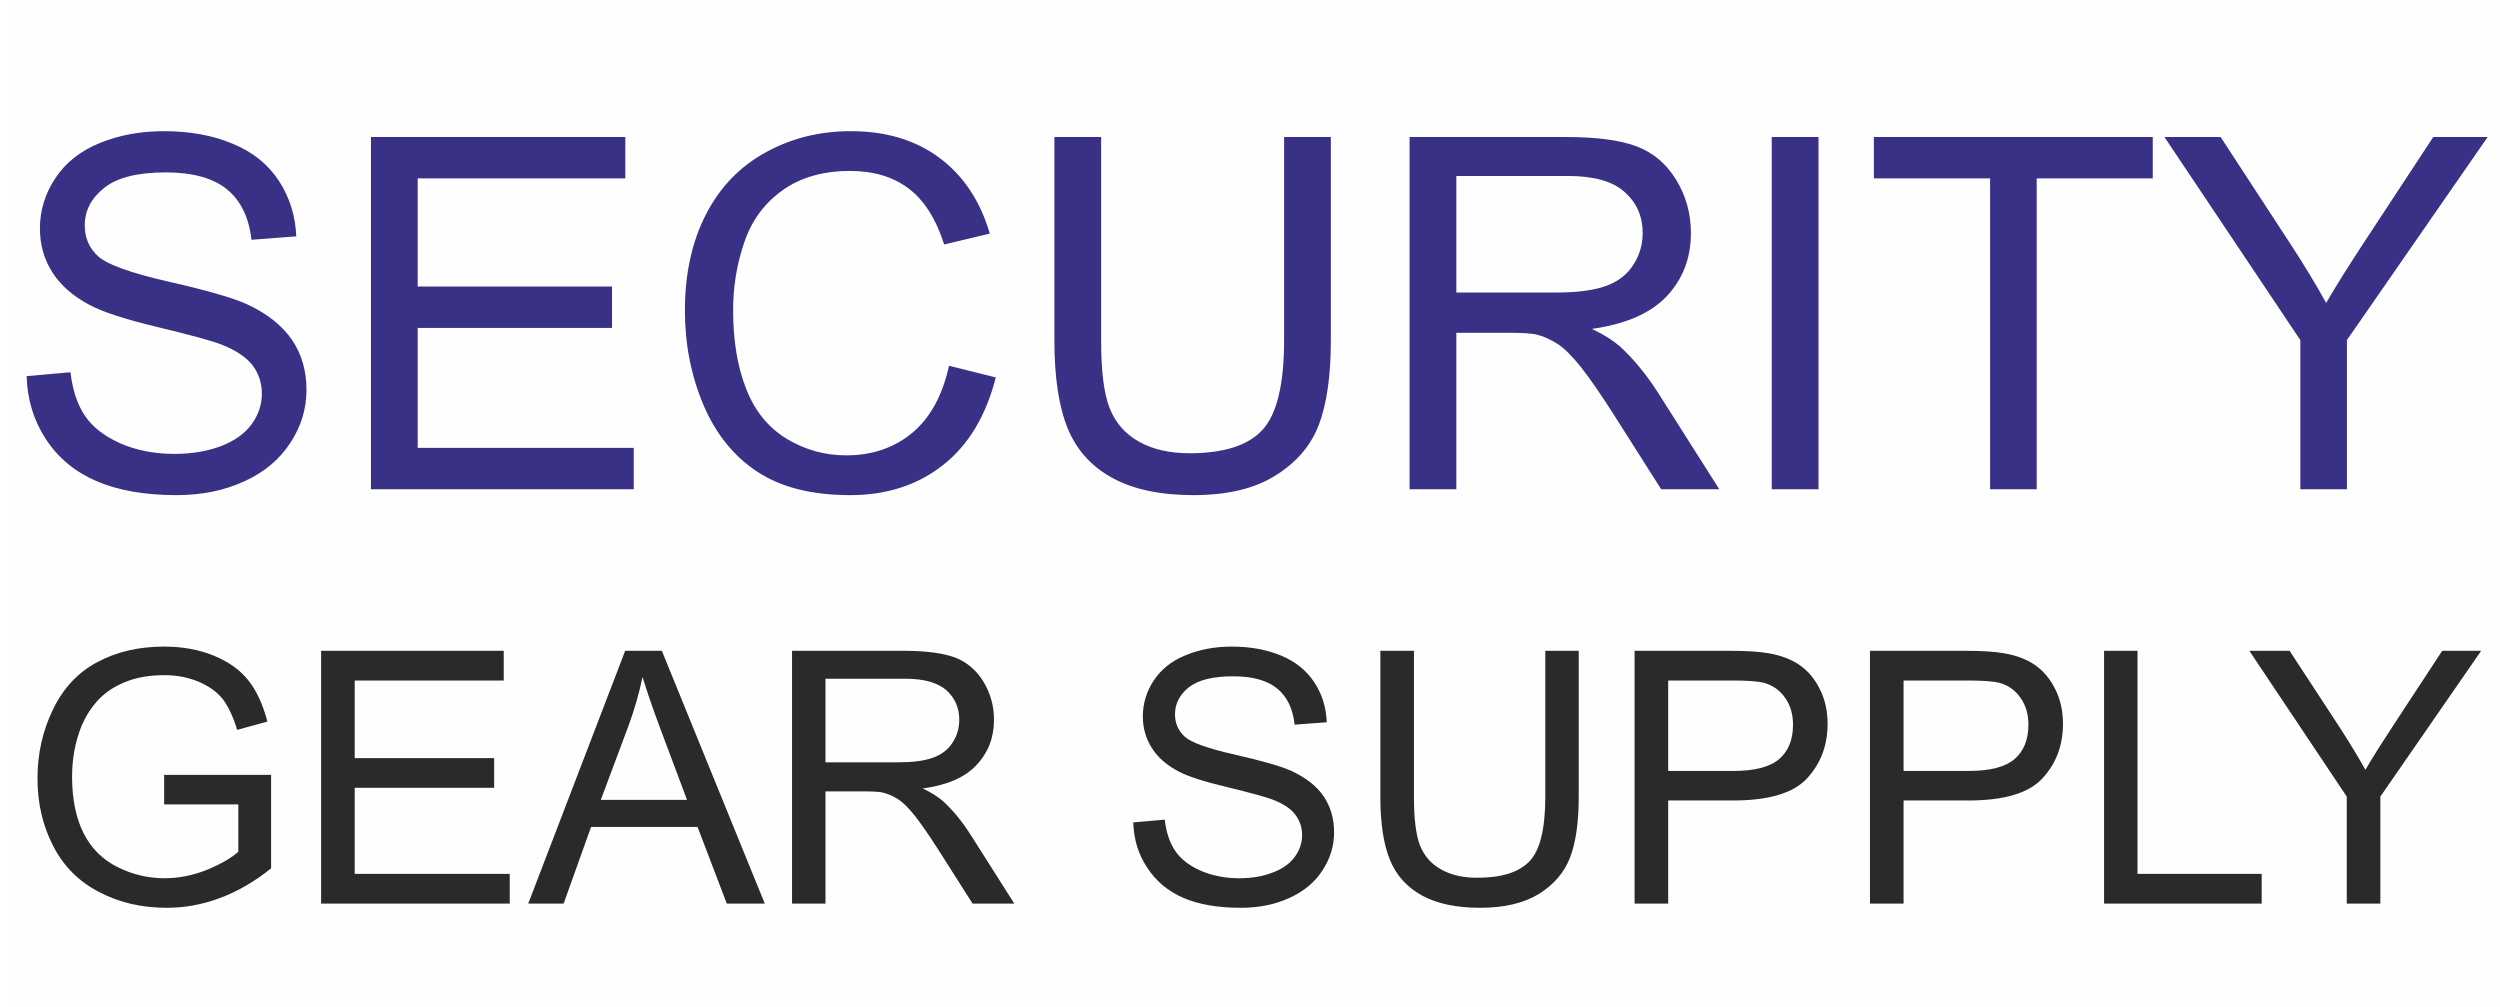
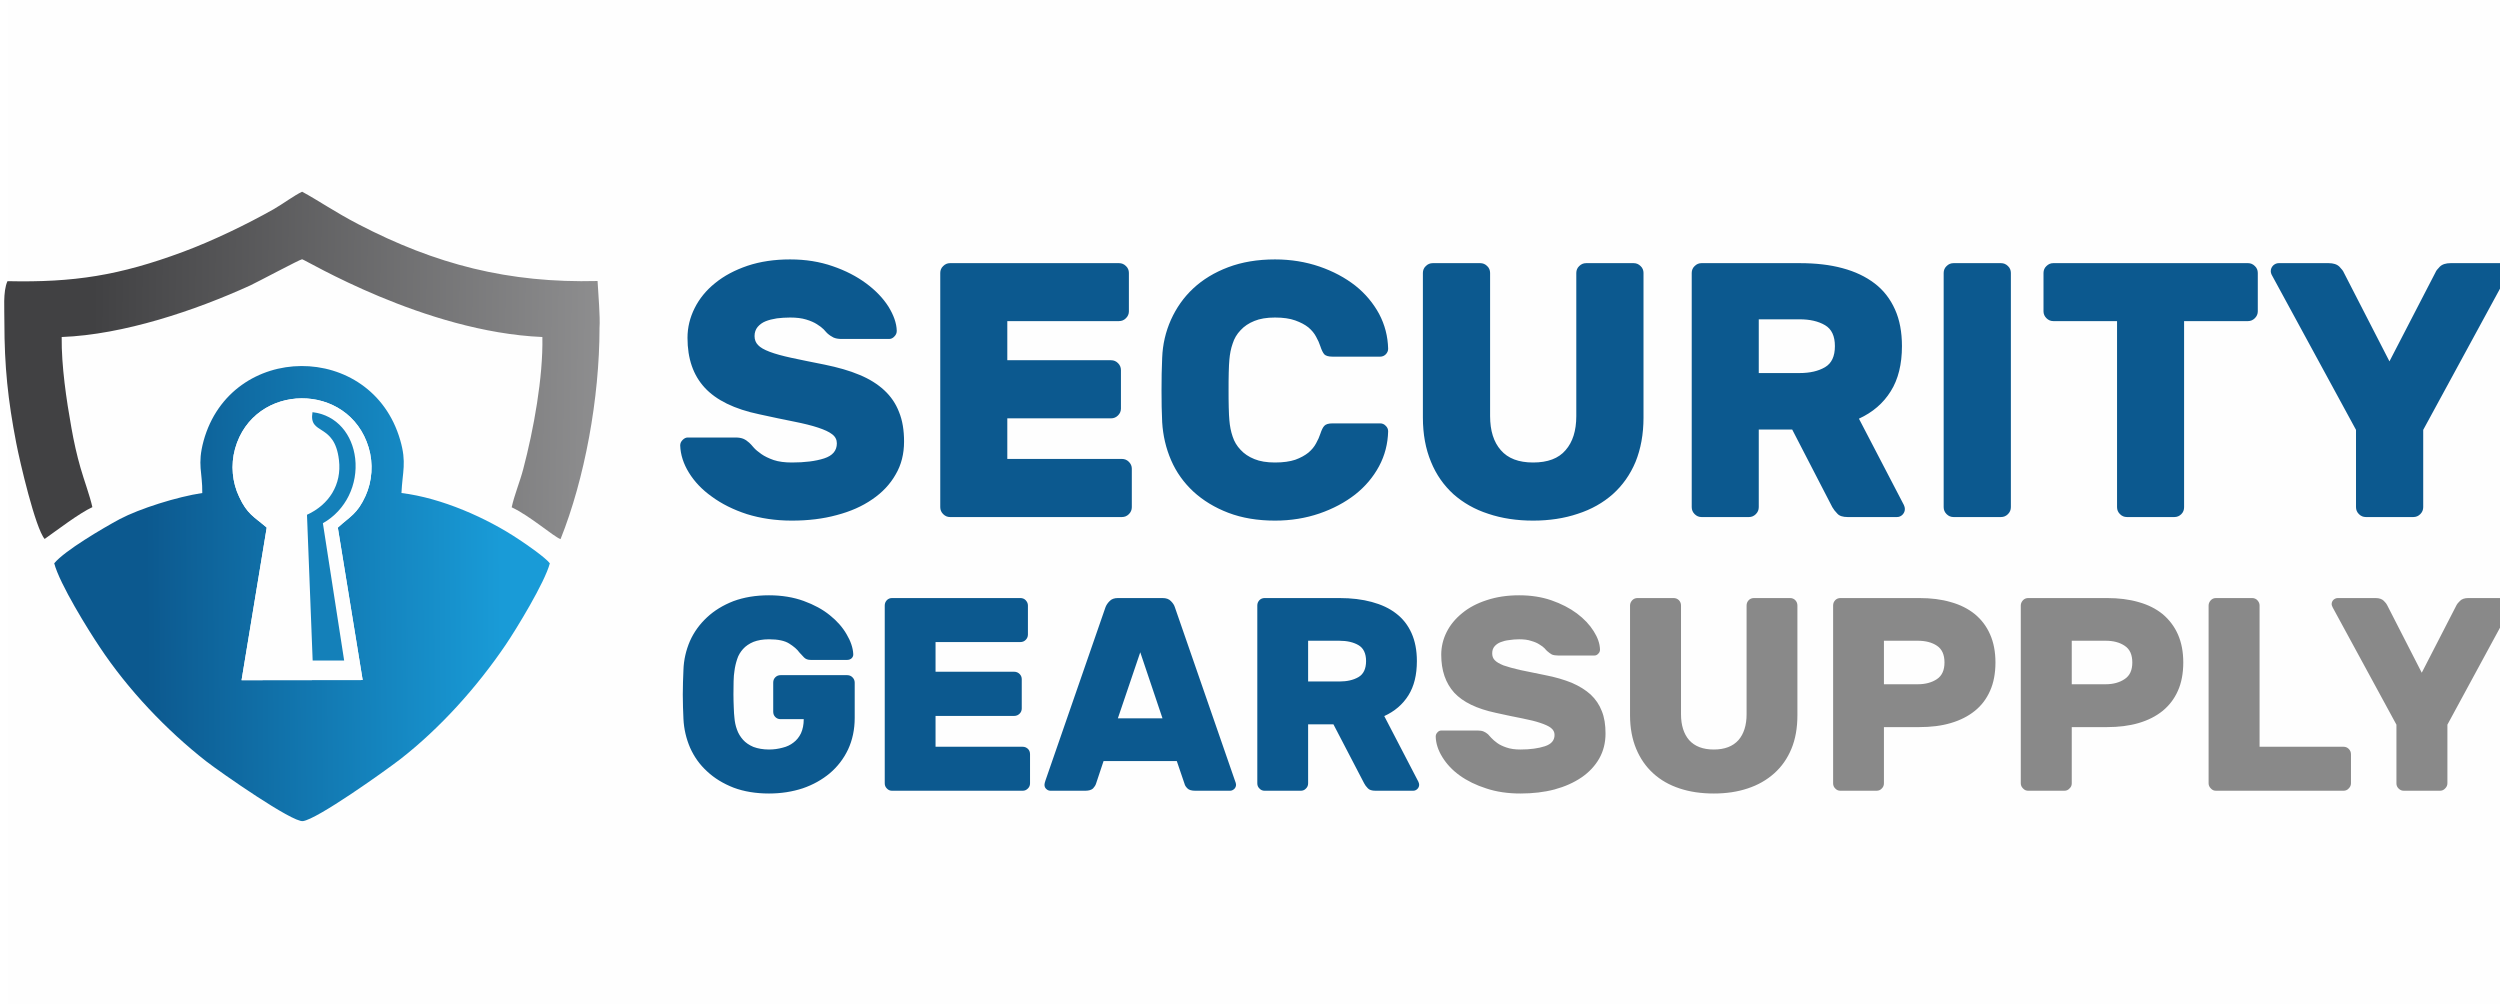
<svg xmlns="http://www.w3.org/2000/svg" xml:space="preserve" width="154px" height="62px" version="1.1" style="shape-rendering:geometricPrecision; text-rendering:geometricPrecision; image-rendering:optimizeQuality; fill-rule:evenodd; clip-rule:evenodd" viewBox="0 0 154 62">
  <defs>
    <style type="text/css">
   
    .fil0 {fill:#FEFEFE}
-     .fil1 {fill:#2B2A29;fill-rule:nonzero}
-     .fil2 {fill:#393185;fill-rule:nonzero}
+     .fil5 {fill:#FEFEFE}
+     .fil1 {fill:#898989;fill-rule:nonzero}
+     .fil2 {fill:#0C598F;fill-rule:nonzero}
+     .fil6 {fill:#1480B9;fill-rule:nonzero}
+     .fil4 {fill:url(#id0)}
+     .fil3 {fill:url(#id1)}
   
  </style>
+     <linearGradient id="id0" gradientUnits="userSpaceOnUse" x1="5.66" y1="22.83" x2="82.95" y2="23.84">
+       <stop offset="0" style="stop-opacity:1; stop-color:#414143" />
+       <stop offset="1" style="stop-opacity:1; stop-color:white" />
+     </linearGradient>
+     <linearGradient id="id1" gradientUnits="userSpaceOnUse" x1="8.99" y1="36.75" x2="30.89" y2="36.55">
+       <stop offset="0" style="stop-opacity:1; stop-color:#0C598F" />
+       <stop offset="1" style="stop-opacity:1; stop-color:#199BD7" />
+     </linearGradient>
  </defs>
  <g id="Слой_x0020_1">
    <rect class="fil0" x="0.49" y="-0.17" width="154" height="62" />
-     <path class="fil1" d="M10.11 49.55l0 -1.82 6.59 0 0 5.76c-1.01,0.81 -2.05,1.42 -3.13,1.82 -1.08,0.41 -2.18,0.61 -3.31,0.61 -1.53,0 -2.92,-0.32 -4.17,-0.98 -1.25,-0.65 -2.19,-1.6 -2.82,-2.84 -0.64,-1.24 -0.96,-2.62 -0.96,-4.15 0,-1.51 0.31,-2.92 0.95,-4.24 0.63,-1.31 1.54,-2.29 2.73,-2.92 1.19,-0.64 2.56,-0.96 4.11,-0.96 1.12,0 2.14,0.18 3.05,0.55 0.91,0.37 1.62,0.87 2.14,1.52 0.52,0.65 0.91,1.51 1.18,2.55l-1.86 0.51c-0.24,-0.79 -0.53,-1.41 -0.87,-1.87 -0.35,-0.45 -0.84,-0.81 -1.49,-1.09 -0.64,-0.27 -1.35,-0.41 -2.14,-0.41 -0.94,0 -1.75,0.15 -2.44,0.44 -0.68,0.28 -1.23,0.66 -1.66,1.13 -0.42,0.47 -0.74,0.98 -0.98,1.54 -0.39,0.97 -0.59,2.01 -0.59,3.14 0,1.39 0.24,2.55 0.71,3.49 0.48,0.94 1.18,1.63 2.09,2.08 0.91,0.46 1.88,0.69 2.9,0.69 0.89,0 1.76,-0.18 2.61,-0.52 0.85,-0.35 1.49,-0.72 1.93,-1.11l0 -2.92 -4.57 0zm9.67 6.11l0 -15.57 11.25 0 0 1.83 -9.18 0 0 4.78 8.59 0 0 1.83 -8.59 0 0 5.3 9.55 0 0 1.83 -11.62 0zm12.76 0l5.97 -15.57 2.26 0 6.34 15.57 -2.34 0 -1.8 -4.72 -6.56 0 -1.69 4.72 -2.18 0zm4.47 -6.39l5.31 0 -1.62 -4.32c-0.49,-1.31 -0.86,-2.39 -1.12,-3.25 -0.21,1.02 -0.5,2.01 -0.86,3l-1.71 4.57zm11.78 6.39l0 -15.57 6.9 0c1.39,0 2.44,0.15 3.16,0.42 0.72,0.28 1.3,0.78 1.73,1.48 0.43,0.71 0.65,1.49 0.65,2.35 0,1.1 -0.36,2.03 -1.08,2.79 -0.71,0.76 -1.81,1.24 -3.31,1.44 0.55,0.26 0.96,0.53 1.25,0.78 0.6,0.55 1.17,1.24 1.7,2.07l2.69 4.24 -2.57 0 -2.06 -3.24c-0.6,-0.94 -1.09,-1.65 -1.48,-2.15 -0.39,-0.49 -0.74,-0.84 -1.05,-1.04 -0.3,-0.19 -0.62,-0.33 -0.94,-0.41 -0.23,-0.05 -0.61,-0.07 -1.14,-0.07l-2.39 0 0 6.91 -2.06 0zm2.06 -8.7l4.42 0c0.95,0 1.68,-0.09 2.21,-0.29 0.53,-0.19 0.93,-0.5 1.2,-0.93 0.28,-0.43 0.41,-0.9 0.41,-1.4 0,-0.73 -0.26,-1.34 -0.79,-1.82 -0.54,-0.47 -1.38,-0.71 -2.53,-0.71l-4.92 0 0 5.15zm18.96 3.7l1.94 -0.17c0.09,0.78 0.3,1.42 0.64,1.92 0.34,0.5 0.86,0.91 1.56,1.22 0.71,0.31 1.51,0.47 2.39,0.47 0.79,0 1.48,-0.12 2.08,-0.36 0.6,-0.23 1.05,-0.55 1.34,-0.96 0.3,-0.41 0.45,-0.86 0.45,-1.34 0,-0.48 -0.15,-0.91 -0.43,-1.27 -0.28,-0.37 -0.75,-0.67 -1.4,-0.92 -0.42,-0.16 -1.34,-0.41 -2.77,-0.76 -1.43,-0.34 -2.43,-0.66 -3.01,-0.97 -0.74,-0.39 -1.29,-0.87 -1.65,-1.45 -0.37,-0.58 -0.55,-1.23 -0.55,-1.94 0,-0.79 0.22,-1.53 0.67,-2.21 0.45,-0.68 1.09,-1.2 1.95,-1.55 0.86,-0.36 1.81,-0.54 2.86,-0.54 1.15,0 2.17,0.19 3.05,0.56 0.88,0.37 1.56,0.92 2.03,1.64 0.48,0.72 0.73,1.54 0.77,2.46l-1.98 0.15c-0.11,-0.98 -0.46,-1.73 -1.08,-2.23 -0.61,-0.5 -1.52,-0.75 -2.71,-0.75 -1.25,0 -2.16,0.23 -2.73,0.68 -0.57,0.46 -0.85,1.01 -0.85,1.66 0,0.55 0.2,1.01 0.6,1.38 0.4,0.36 1.43,0.73 3.11,1.11 1.67,0.38 2.82,0.71 3.44,0.99 0.91,0.42 1.58,0.94 2.01,1.58 0.43,0.64 0.64,1.38 0.64,2.21 0,0.83 -0.23,1.6 -0.71,2.34 -0.47,0.73 -1.15,1.3 -2.04,1.7 -0.88,0.41 -1.88,0.61 -2.99,0.61 -1.41,0 -2.59,-0.2 -3.54,-0.61 -0.95,-0.41 -1.69,-1.03 -2.23,-1.86 -0.55,-0.82 -0.83,-1.75 -0.86,-2.79zm25.38 -10.57l2.06 0 0 8.99c0,1.57 -0.18,2.81 -0.53,3.73 -0.35,0.92 -0.99,1.67 -1.91,2.25 -0.93,0.57 -2.13,0.86 -3.63,0.86 -1.46,0 -2.65,-0.25 -3.57,-0.75 -0.93,-0.51 -1.59,-1.23 -1.98,-2.18 -0.4,-0.96 -0.6,-2.26 -0.6,-3.91l0 -8.99 2.07 0 0 8.99c0,1.35 0.12,2.35 0.37,2.99 0.25,0.64 0.68,1.14 1.29,1.48 0.61,0.35 1.36,0.52 2.24,0.52 1.51,0 2.58,-0.34 3.23,-1.03 0.64,-0.68 0.96,-2 0.96,-3.96l0 -8.99zm5.5 15.57l0 -15.57 5.88 0c1.03,0 1.82,0.05 2.37,0.15 0.76,0.13 1.4,0.37 1.92,0.73 0.52,0.36 0.94,0.86 1.25,1.5 0.32,0.64 0.47,1.35 0.47,2.12 0,1.32 -0.42,2.44 -1.26,3.35 -0.84,0.92 -2.37,1.37 -4.57,1.37l-3.99 0 0 6.35 -2.07 0zm2.07 -8.17l4.02 0c1.33,0 2.27,-0.25 2.84,-0.75 0.55,-0.49 0.83,-1.19 0.83,-2.09 0,-0.65 -0.16,-1.21 -0.49,-1.67 -0.33,-0.47 -0.77,-0.77 -1.3,-0.92 -0.35,-0.09 -0.99,-0.14 -1.92,-0.14l-3.98 0 0 5.57zm12.43 8.17l0 -15.57 5.88 0c1.03,0 1.82,0.05 2.37,0.15 0.76,0.13 1.41,0.37 1.92,0.73 0.52,0.36 0.94,0.86 1.25,1.5 0.32,0.64 0.47,1.35 0.47,2.12 0,1.32 -0.42,2.44 -1.26,3.35 -0.84,0.92 -2.37,1.37 -4.57,1.37l-3.99 0 0 6.35 -2.07 0zm2.07 -8.17l4.02 0c1.33,0 2.27,-0.25 2.84,-0.75 0.55,-0.49 0.83,-1.19 0.83,-2.09 0,-0.65 -0.16,-1.21 -0.49,-1.67 -0.33,-0.47 -0.76,-0.77 -1.3,-0.92 -0.35,-0.09 -0.99,-0.14 -1.92,-0.14l-3.98 0 0 5.57zm12.35 8.17l0 -15.57 2.06 0 0 13.74 7.65 0 0 1.83 -9.71 0zm14.95 0l0 -6.59 -6 -8.98 2.48 0 3.08 4.71c0.57,0.88 1.1,1.75 1.59,2.62 0.47,-0.81 1.05,-1.72 1.72,-2.74l3.01 -4.59 2.4 0 -6.21 8.98 0 6.59 -2.07 0z" />
-     <path class="fil2" d="M1.64 23.17l2.7 -0.24c0.13,1.09 0.42,1.98 0.89,2.68 0.47,0.7 1.2,1.26 2.18,1.7 0.99,0.43 2.1,0.65 3.33,0.65 1.1,0 2.06,-0.17 2.9,-0.49 0.84,-0.33 1.46,-0.78 1.87,-1.35 0.41,-0.57 0.62,-1.2 0.62,-1.86 0,-0.68 -0.2,-1.27 -0.59,-1.78 -0.4,-0.5 -1.05,-0.93 -1.96,-1.28 -0.58,-0.22 -1.87,-0.57 -3.86,-1.05 -2,-0.48 -3.39,-0.93 -4.19,-1.36 -1.03,-0.54 -1.8,-1.22 -2.31,-2.02 -0.51,-0.8 -0.76,-1.71 -0.76,-2.7 0,-1.1 0.31,-2.13 0.94,-3.08 0.62,-0.95 1.52,-1.67 2.72,-2.17 1.19,-0.49 2.52,-0.74 3.98,-0.74 1.6,0 3.02,0.26 4.25,0.78 1.23,0.51 2.17,1.27 2.83,2.28 0.66,1.01 1.02,2.15 1.07,3.42l-2.76 0.21c-0.15,-1.36 -0.65,-2.4 -1.5,-3.1 -0.85,-0.7 -2.12,-1.05 -3.78,-1.05 -1.74,0 -3.01,0.32 -3.8,0.96 -0.79,0.63 -1.19,1.4 -1.19,2.3 0,0.78 0.28,1.42 0.84,1.92 0.56,0.5 2,1.02 4.33,1.55 2.33,0.53 3.93,0.99 4.8,1.38 1.26,0.58 2.19,1.32 2.8,2.21 0.6,0.89 0.89,1.91 0.89,3.08 0,1.15 -0.32,2.23 -0.99,3.25 -0.66,1.02 -1.6,1.82 -2.84,2.38 -1.24,0.57 -2.62,0.85 -4.18,0.85 -1.95,0 -3.6,-0.29 -4.92,-0.86 -1.33,-0.57 -2.36,-1.43 -3.12,-2.58 -0.75,-1.15 -1.15,-2.44 -1.19,-3.89zm21.21 6.97l0 -21.7 15.67 0 0 2.55 -12.79 0 0 6.66 11.97 0 0 2.55 -11.97 0 0 7.39 13.31 0 0 2.55 -16.19 0zm35.61 -7.61l2.88 0.72c-0.6,2.36 -1.68,4.16 -3.24,5.39 -1.57,1.24 -3.47,1.86 -5.73,1.86 -2.34,0 -4.23,-0.47 -5.7,-1.43 -1.46,-0.95 -2.57,-2.33 -3.34,-4.13 -0.76,-1.81 -1.14,-3.74 -1.14,-5.81 0,-2.26 0.43,-4.23 1.29,-5.91 0.86,-1.68 2.09,-2.96 3.68,-3.83 1.59,-0.88 3.34,-1.31 5.25,-1.31 2.17,0 4,0.55 5.47,1.65 1.48,1.11 2.51,2.66 3.09,4.66l-2.81 0.67c-0.5,-1.58 -1.24,-2.73 -2.19,-3.45 -0.96,-0.72 -2.16,-1.08 -3.61,-1.08 -1.66,0 -3.05,0.4 -4.17,1.2 -1.11,0.8 -1.9,1.87 -2.35,3.22 -0.46,1.34 -0.68,2.73 -0.68,4.16 0,1.85 0.26,3.46 0.8,4.83 0.53,1.38 1.37,2.4 2.5,3.09 1.13,0.68 2.35,1.02 3.67,1.02 1.61,0 2.96,-0.47 4.07,-1.39 1.11,-0.93 1.86,-2.31 2.26,-4.13zm20.64 -14.09l2.88 0 0 12.53c0,2.18 -0.25,3.91 -0.74,5.2 -0.49,1.28 -1.38,2.32 -2.67,3.12 -1.28,0.81 -2.97,1.21 -5.06,1.21 -2.02,0 -3.68,-0.35 -4.97,-1.05 -1.29,-0.7 -2.21,-1.71 -2.76,-3.04 -0.55,-1.33 -0.83,-3.14 -0.83,-5.44l0 -12.53 2.88 0 0 12.53c0,1.88 0.17,3.27 0.52,4.16 0.35,0.9 0.95,1.59 1.8,2.07 0.85,0.48 1.89,0.72 3.12,0.72 2.1,0 3.6,-0.47 4.49,-1.43 0.89,-0.96 1.34,-2.8 1.34,-5.52l0 -12.53zm7.73 21.7l0 -21.7 9.62 0c1.93,0 3.4,0.2 4.4,0.59 1.01,0.39 1.81,1.07 2.41,2.06 0.6,0.98 0.9,2.07 0.9,3.27 0,1.54 -0.5,2.83 -1.49,3.89 -1,1.05 -2.53,1.72 -4.61,2.01 0.76,0.36 1.33,0.73 1.73,1.08 0.84,0.77 1.63,1.73 2.37,2.89l3.75 5.91 -3.58 0 -2.87 -4.52c-0.83,-1.31 -1.52,-2.3 -2.06,-2.99 -0.55,-0.69 -1.03,-1.17 -1.46,-1.45 -0.43,-0.27 -0.87,-0.47 -1.31,-0.58 -0.33,-0.06 -0.86,-0.1 -1.6,-0.1l-3.32 0 0 9.64 -2.88 0zm2.88 -12.12l6.16 0c1.31,0 2.33,-0.14 3.07,-0.41 0.74,-0.27 1.3,-0.7 1.68,-1.31 0.38,-0.59 0.57,-1.24 0.57,-1.94 0,-1.03 -0.37,-1.87 -1.11,-2.53 -0.74,-0.67 -1.91,-0.99 -3.51,-0.99l-6.86 0 0 7.18zm19.43 12.12l0 -21.7 2.88 0 0 21.7 -2.88 0zm13.45 0l0 -19.15 -7.16 0 0 -2.55 17.18 0 0 2.55 -7.15 0 0 19.15 -2.87 0zm19.11 0l0 -9.19 -8.37 -12.51 3.46 0 4.29 6.57c0.79,1.21 1.54,2.43 2.21,3.65 0.66,-1.14 1.47,-2.41 2.4,-3.83l4.2 -6.39 3.35 0 -8.67 12.51 0 9.19 -2.87 0z" />
+     <g id="_2227263647536">
+       <path class="fil1" d="M93.58 36.67c0.72,0 1.38,0.1 1.99,0.31 0.6,0.21 1.13,0.48 1.57,0.81 0.44,0.33 0.78,0.69 1.03,1.09 0.25,0.39 0.38,0.77 0.39,1.13 0,0.1 -0.03,0.19 -0.11,0.26 -0.07,0.08 -0.15,0.11 -0.24,0.11l-2.22 0c-0.16,0 -0.29,-0.02 -0.39,-0.06 -0.09,-0.05 -0.19,-0.12 -0.29,-0.21 -0.04,-0.03 -0.09,-0.09 -0.16,-0.17 -0.08,-0.08 -0.18,-0.16 -0.32,-0.24 -0.13,-0.09 -0.3,-0.16 -0.51,-0.22 -0.2,-0.07 -0.45,-0.1 -0.74,-0.1 -0.22,0 -0.42,0.02 -0.62,0.05 -0.2,0.02 -0.38,0.07 -0.53,0.13 -0.15,0.06 -0.28,0.15 -0.37,0.26 -0.1,0.12 -0.14,0.26 -0.14,0.43 0,0.17 0.05,0.31 0.16,0.42 0.1,0.11 0.29,0.22 0.54,0.32 0.25,0.09 0.59,0.18 1.01,0.28 0.42,0.09 0.94,0.19 1.56,0.32 0.62,0.12 1.16,0.28 1.63,0.47 0.46,0.2 0.85,0.44 1.16,0.72 0.31,0.29 0.54,0.63 0.69,1.02 0.16,0.39 0.23,0.85 0.23,1.38 0,0.58 -0.13,1.09 -0.39,1.55 -0.26,0.45 -0.62,0.84 -1.09,1.16 -0.47,0.32 -1.03,0.57 -1.66,0.74 -0.64,0.17 -1.34,0.25 -2.1,0.25 -0.77,0 -1.47,-0.1 -2.1,-0.31 -0.63,-0.2 -1.18,-0.47 -1.64,-0.8 -0.46,-0.33 -0.81,-0.71 -1.07,-1.13 -0.26,-0.42 -0.4,-0.84 -0.41,-1.27 0,-0.1 0.04,-0.19 0.11,-0.26 0.07,-0.08 0.15,-0.11 0.24,-0.11l2.23 0c0.15,0 0.28,0.02 0.37,0.06 0.09,0.04 0.18,0.09 0.27,0.17 0.05,0.05 0.11,0.12 0.2,0.22 0.1,0.11 0.22,0.21 0.37,0.32 0.15,0.11 0.34,0.2 0.58,0.28 0.23,0.08 0.51,0.12 0.85,0.12 0.6,0 1.1,-0.07 1.5,-0.2 0.4,-0.13 0.6,-0.36 0.6,-0.7 0,-0.17 -0.07,-0.31 -0.22,-0.43 -0.14,-0.11 -0.36,-0.21 -0.66,-0.31 -0.29,-0.1 -0.67,-0.19 -1.12,-0.28 -0.46,-0.09 -1,-0.2 -1.62,-0.34 -1.17,-0.25 -2.02,-0.66 -2.56,-1.24 -0.53,-0.59 -0.8,-1.36 -0.8,-2.34 0,-0.48 0.11,-0.95 0.33,-1.39 0.22,-0.44 0.54,-0.83 0.96,-1.17 0.41,-0.34 0.92,-0.61 1.51,-0.8 0.6,-0.2 1.26,-0.3 2,-0.3zm16.69 0.17c0.12,0 0.23,0.04 0.32,0.13 0.09,0.1 0.13,0.2 0.13,0.33l0 6.76c0,0.78 -0.12,1.47 -0.37,2.07 -0.25,0.6 -0.6,1.1 -1.06,1.51 -0.46,0.41 -1,0.72 -1.64,0.93 -0.63,0.21 -1.32,0.31 -2.08,0.31 -0.77,0 -1.47,-0.1 -2.1,-0.31 -0.64,-0.21 -1.18,-0.52 -1.63,-0.93 -0.45,-0.41 -0.8,-0.91 -1.05,-1.51 -0.25,-0.6 -0.38,-1.29 -0.38,-2.07l0 -6.76c0,-0.13 0.05,-0.23 0.14,-0.33 0.09,-0.09 0.2,-0.13 0.32,-0.13l2.22 0c0.13,0 0.23,0.04 0.33,0.13 0.09,0.1 0.13,0.2 0.13,0.33l0 6.7c0,0.67 0.17,1.21 0.5,1.59 0.34,0.38 0.84,0.58 1.52,0.58 0.68,0 1.18,-0.2 1.52,-0.58 0.33,-0.38 0.5,-0.92 0.5,-1.59l0 -6.7c0,-0.13 0.04,-0.23 0.13,-0.33 0.09,-0.09 0.2,-0.13 0.33,-0.13l2.22 0zm7.95 0c0.73,0 1.38,0.08 1.95,0.25 0.58,0.16 1.07,0.41 1.48,0.74 0.41,0.34 0.72,0.75 0.94,1.25 0.22,0.5 0.33,1.07 0.33,1.73 0,0.66 -0.11,1.25 -0.33,1.74 -0.22,0.5 -0.53,0.91 -0.94,1.24 -0.41,0.33 -0.9,0.58 -1.48,0.75 -0.57,0.17 -1.22,0.25 -1.95,0.25l-2.17 0 0 3.46c0,0.13 -0.04,0.23 -0.13,0.32 -0.09,0.1 -0.2,0.14 -0.33,0.14l-2.22 0c-0.12,0 -0.23,-0.04 -0.32,-0.14 -0.09,-0.09 -0.13,-0.19 -0.13,-0.32l0 -10.95c0,-0.13 0.04,-0.23 0.13,-0.33 0.09,-0.09 0.2,-0.13 0.32,-0.13l4.85 0zm-2.17 5.31l2.09 0c0.47,0 0.87,-0.11 1.18,-0.32 0.31,-0.21 0.46,-0.55 0.46,-1.02 0,-0.48 -0.15,-0.82 -0.46,-1.03 -0.31,-0.21 -0.71,-0.31 -1.18,-0.31l-2.09 0 0 2.68zm13.74 -5.31c0.72,0 1.37,0.08 1.95,0.25 0.58,0.16 1.07,0.41 1.48,0.74 0.4,0.34 0.72,0.75 0.94,1.25 0.22,0.5 0.33,1.07 0.33,1.73 0,0.66 -0.11,1.25 -0.33,1.74 -0.22,0.5 -0.54,0.91 -0.94,1.24 -0.41,0.33 -0.9,0.58 -1.48,0.75 -0.58,0.17 -1.23,0.25 -1.95,0.25l-2.17 0 0 3.46c0,0.13 -0.04,0.23 -0.14,0.32 -0.09,0.1 -0.19,0.14 -0.32,0.14l-2.22 0c-0.12,0 -0.23,-0.04 -0.32,-0.14 -0.09,-0.09 -0.14,-0.19 -0.14,-0.32l0 -10.95c0,-0.13 0.05,-0.23 0.14,-0.33 0.09,-0.09 0.2,-0.13 0.32,-0.13l4.85 0zm-2.17 5.31l2.09 0c0.47,0 0.86,-0.11 1.17,-0.32 0.32,-0.21 0.47,-0.55 0.47,-1.02 0,-0.48 -0.15,-0.82 -0.47,-1.03 -0.31,-0.21 -0.7,-0.31 -1.17,-0.31l-2.09 0 0 2.68zm16.74 3.85c0.12,0 0.23,0.04 0.32,0.13 0.09,0.09 0.14,0.2 0.14,0.33l0 1.79c0,0.13 -0.05,0.23 -0.14,0.32 -0.09,0.1 -0.2,0.14 -0.32,0.14l-7.85 0c-0.13,0 -0.23,-0.04 -0.32,-0.14 -0.09,-0.09 -0.14,-0.19 -0.14,-0.32l0 -10.95c0,-0.13 0.05,-0.23 0.14,-0.33 0.09,-0.09 0.19,-0.13 0.32,-0.13l2.22 0c0.12,0 0.23,0.04 0.32,0.13 0.09,0.1 0.14,0.2 0.14,0.33l0 8.7 5.17 0zm6.4 2.25c0,0.13 -0.05,0.23 -0.14,0.32 -0.09,0.1 -0.2,0.14 -0.32,0.14l-2.22 0c-0.13,0 -0.23,-0.04 -0.33,-0.14 -0.09,-0.09 -0.13,-0.19 -0.13,-0.32l0 -3.61 -3.92 -7.21c-0.04,-0.08 -0.07,-0.15 -0.07,-0.22 0,-0.1 0.04,-0.19 0.11,-0.26 0.08,-0.07 0.17,-0.11 0.27,-0.11l2.32 0c0.23,0 0.4,0.06 0.51,0.17 0.11,0.11 0.18,0.2 0.2,0.25l2.14 4.18 2.15 -4.18c0.03,-0.05 0.09,-0.14 0.21,-0.25 0.11,-0.11 0.28,-0.17 0.51,-0.17l2.32 0c0.1,0 0.19,0.04 0.26,0.11 0.08,0.07 0.11,0.16 0.11,0.26 0,0.07 -0.02,0.14 -0.07,0.22l-3.91 7.21 0 3.61z" />
+       <path class="fil2" d="M47.37 39.38c-0.38,0 -0.7,0.06 -0.96,0.16 -0.26,0.11 -0.48,0.26 -0.64,0.44 -0.16,0.18 -0.29,0.39 -0.36,0.62 -0.08,0.24 -0.14,0.49 -0.17,0.75 -0.03,0.15 -0.04,0.35 -0.05,0.61 0,0.26 -0.01,0.53 -0.01,0.81 0,0.27 0.01,0.54 0.02,0.81 0.01,0.27 0.02,0.47 0.04,0.62 0.02,0.26 0.07,0.51 0.16,0.75 0.08,0.23 0.21,0.44 0.37,0.62 0.16,0.18 0.38,0.33 0.64,0.44 0.27,0.1 0.59,0.16 0.96,0.16 0.3,0 0.57,-0.04 0.83,-0.11 0.26,-0.06 0.49,-0.17 0.68,-0.32 0.19,-0.14 0.35,-0.34 0.46,-0.57 0.11,-0.24 0.17,-0.53 0.17,-0.87l-1.43 0c-0.12,0 -0.23,-0.04 -0.32,-0.13 -0.09,-0.09 -0.13,-0.2 -0.13,-0.33l0 -1.79c0,-0.13 0.04,-0.24 0.13,-0.33 0.09,-0.09 0.2,-0.13 0.32,-0.13l4.11 0c0.12,0 0.23,0.04 0.32,0.13 0.09,0.09 0.14,0.2 0.14,0.33l0 2.17c0,0.72 -0.14,1.37 -0.41,1.95 -0.27,0.57 -0.65,1.06 -1.12,1.46 -0.48,0.4 -1.03,0.71 -1.67,0.93 -0.64,0.21 -1.33,0.32 -2.08,0.32 -0.81,0 -1.54,-0.12 -2.18,-0.36 -0.64,-0.25 -1.18,-0.58 -1.63,-1 -0.46,-0.42 -0.8,-0.9 -1.05,-1.46 -0.24,-0.56 -0.38,-1.15 -0.41,-1.78 -0.02,-0.46 -0.04,-0.96 -0.04,-1.49 0,-0.53 0.02,-1.04 0.04,-1.52 0.02,-0.63 0.16,-1.22 0.4,-1.78 0.25,-0.56 0.6,-1.04 1.05,-1.46 0.45,-0.42 0.99,-0.75 1.63,-1 0.65,-0.24 1.38,-0.36 2.19,-0.36 0.79,0 1.51,0.12 2.14,0.35 0.63,0.23 1.17,0.52 1.61,0.88 0.44,0.35 0.79,0.75 1.03,1.17 0.25,0.42 0.39,0.83 0.41,1.21 0.01,0.1 -0.02,0.19 -0.1,0.27 -0.08,0.07 -0.17,0.1 -0.27,0.1l-2.26 0c-0.17,0 -0.3,-0.05 -0.4,-0.15 -0.09,-0.1 -0.18,-0.2 -0.28,-0.3 -0.15,-0.21 -0.37,-0.39 -0.64,-0.56 -0.27,-0.17 -0.68,-0.26 -1.24,-0.26zm15.62 6.62c0.13,0 0.23,0.04 0.33,0.13 0.09,0.09 0.13,0.2 0.13,0.33l0 1.79c0,0.13 -0.04,0.23 -0.13,0.32 -0.1,0.1 -0.2,0.14 -0.33,0.14l-8.04 0c-0.12,0 -0.23,-0.04 -0.32,-0.14 -0.09,-0.09 -0.13,-0.19 -0.13,-0.32l0 -10.95c0,-0.13 0.04,-0.23 0.13,-0.33 0.09,-0.09 0.2,-0.13 0.32,-0.13l7.91 0c0.12,0 0.23,0.04 0.32,0.13 0.09,0.1 0.14,0.2 0.14,0.33l0 1.79c0,0.13 -0.05,0.24 -0.14,0.33 -0.09,0.09 -0.2,0.13 -0.32,0.13l-5.23 0 0 1.83 4.85 0c0.13,0 0.24,0.05 0.33,0.14 0.09,0.09 0.13,0.2 0.13,0.32l0 1.8c0,0.12 -0.04,0.23 -0.13,0.32 -0.09,0.09 -0.2,0.14 -0.33,0.14l-4.85 0 0 1.9 5.36 0zm8.62 -9.16c0.23,0 0.4,0.06 0.52,0.19 0.12,0.12 0.2,0.24 0.24,0.37l3.7 10.68c0.05,0.12 0.07,0.2 0.07,0.26 0,0.1 -0.04,0.19 -0.11,0.26 -0.08,0.07 -0.16,0.11 -0.26,0.11l-2.14 0c-0.23,0 -0.39,-0.05 -0.48,-0.14 -0.1,-0.1 -0.16,-0.19 -0.18,-0.28l-0.48 -1.41 -4.51 0 -0.47 1.41c-0.03,0.09 -0.09,0.18 -0.18,0.28 -0.1,0.09 -0.26,0.14 -0.48,0.14l-2.14 0c-0.1,0 -0.19,-0.04 -0.26,-0.11 -0.08,-0.07 -0.11,-0.16 -0.11,-0.26 0,-0.06 0.02,-0.14 0.06,-0.26l3.7 -10.68c0.05,-0.13 0.13,-0.25 0.25,-0.37 0.12,-0.13 0.29,-0.19 0.51,-0.19l2.75 0zm-2.75 7.41l2.75 0 -1.37 -4.07 -1.38 4.07zm13.64 -7.41c0.75,0 1.41,0.08 2,0.24 0.59,0.16 1.09,0.39 1.5,0.71 0.42,0.32 0.73,0.72 0.95,1.21 0.22,0.49 0.33,1.07 0.33,1.72 0,0.85 -0.17,1.55 -0.52,2.11 -0.35,0.56 -0.85,0.99 -1.49,1.28l2.1 4.04c0.03,0.07 0.05,0.13 0.05,0.19 0,0.1 -0.04,0.19 -0.11,0.26 -0.07,0.07 -0.16,0.11 -0.26,0.11l-2.31 0c-0.23,0 -0.39,-0.05 -0.48,-0.15 -0.1,-0.1 -0.18,-0.21 -0.23,-0.31l-1.89 -3.63 -1.56 0 0 3.63c0,0.13 -0.04,0.23 -0.13,0.32 -0.09,0.1 -0.2,0.14 -0.32,0.14l-2.23 0c-0.12,0 -0.23,-0.04 -0.32,-0.14 -0.09,-0.09 -0.13,-0.19 -0.13,-0.32l0 -10.95c0,-0.13 0.04,-0.23 0.13,-0.33 0.09,-0.09 0.2,-0.13 0.32,-0.13l4.6 0zm-1.92 5.14l1.92 0c0.48,0 0.87,-0.09 1.18,-0.27 0.31,-0.18 0.47,-0.51 0.47,-0.99 0,-0.47 -0.16,-0.8 -0.47,-0.98 -0.31,-0.18 -0.7,-0.27 -1.18,-0.27l-1.92 0 0 2.51z" />
+     </g>
+     <path class="fil2" d="M48.67 15.98c0.96,0 1.83,0.14 2.63,0.42 0.79,0.27 1.48,0.63 2.06,1.06 0.58,0.43 1.04,0.91 1.37,1.43 0.32,0.52 0.5,1.02 0.51,1.49 0,0.14 -0.05,0.25 -0.15,0.35 -0.09,0.1 -0.2,0.15 -0.32,0.15l-2.93 0c-0.2,0 -0.37,-0.03 -0.5,-0.09 -0.12,-0.06 -0.26,-0.15 -0.39,-0.27 -0.04,-0.05 -0.12,-0.12 -0.21,-0.23 -0.1,-0.1 -0.24,-0.21 -0.42,-0.32 -0.17,-0.11 -0.4,-0.21 -0.67,-0.29 -0.26,-0.08 -0.59,-0.12 -0.98,-0.12 -0.28,0 -0.55,0.02 -0.81,0.05 -0.26,0.04 -0.5,0.1 -0.7,0.18 -0.2,0.08 -0.36,0.2 -0.49,0.35 -0.12,0.15 -0.19,0.33 -0.19,0.56 0,0.22 0.07,0.41 0.22,0.56 0.14,0.15 0.37,0.28 0.71,0.41 0.34,0.13 0.78,0.25 1.33,0.37 0.55,0.12 1.24,0.26 2.05,0.42 0.82,0.17 1.54,0.37 2.15,0.63 0.61,0.25 1.12,0.57 1.53,0.95 0.41,0.38 0.71,0.82 0.91,1.34 0.21,0.51 0.31,1.12 0.31,1.82 0,0.76 -0.17,1.44 -0.52,2.03 -0.34,0.6 -0.82,1.11 -1.44,1.53 -0.62,0.43 -1.35,0.75 -2.19,0.97 -0.84,0.23 -1.76,0.34 -2.76,0.34 -1.01,0 -1.93,-0.14 -2.77,-0.4 -0.83,-0.27 -1.55,-0.63 -2.15,-1.07 -0.61,-0.43 -1.08,-0.93 -1.42,-1.48 -0.34,-0.55 -0.52,-1.11 -0.54,-1.68 0,-0.13 0.05,-0.24 0.15,-0.34 0.1,-0.1 0.2,-0.15 0.32,-0.15l2.93 0c0.21,0 0.37,0.03 0.49,0.08 0.12,0.05 0.24,0.13 0.36,0.24 0.06,0.05 0.15,0.15 0.27,0.29 0.11,0.13 0.28,0.27 0.48,0.41 0.2,0.14 0.45,0.26 0.76,0.37 0.3,0.1 0.68,0.15 1.12,0.15 0.79,0 1.45,-0.08 1.98,-0.25 0.53,-0.17 0.79,-0.48 0.79,-0.93 0,-0.22 -0.09,-0.41 -0.29,-0.56 -0.19,-0.15 -0.48,-0.28 -0.87,-0.41 -0.39,-0.13 -0.88,-0.25 -1.48,-0.37 -0.61,-0.12 -1.32,-0.27 -2.14,-0.45 -1.53,-0.32 -2.65,-0.87 -3.36,-1.64 -0.71,-0.77 -1.06,-1.79 -1.06,-3.07 0,-0.64 0.15,-1.25 0.44,-1.83 0.29,-0.58 0.71,-1.1 1.26,-1.54 0.55,-0.45 1.21,-0.8 2,-1.07 0.78,-0.26 1.65,-0.39 2.62,-0.39zm20.44 12.29c0.17,0 0.31,0.06 0.43,0.18 0.12,0.12 0.18,0.26 0.18,0.42l0 2.37c0,0.17 -0.06,0.31 -0.18,0.43 -0.12,0.12 -0.26,0.18 -0.43,0.18l-10.59 0c-0.16,0 -0.3,-0.06 -0.42,-0.18 -0.12,-0.12 -0.18,-0.26 -0.18,-0.43l0 -14.43c0,-0.16 0.06,-0.31 0.18,-0.42 0.12,-0.12 0.26,-0.18 0.42,-0.18l10.41 0c0.17,0 0.31,0.06 0.43,0.18 0.12,0.11 0.18,0.26 0.18,0.42l0 2.37c0,0.16 -0.06,0.3 -0.18,0.42 -0.12,0.12 -0.26,0.18 -0.43,0.18l-6.88 0 0 2.41 6.39 0c0.17,0 0.31,0.06 0.43,0.18 0.12,0.12 0.18,0.26 0.18,0.43l0 2.37c0,0.16 -0.06,0.3 -0.18,0.42 -0.12,0.12 -0.26,0.18 -0.43,0.18l-6.39 0 0 2.5 7.06 0zm6.62 -6.12c-0.02,0.19 -0.03,0.46 -0.04,0.8 -0.01,0.35 -0.01,0.7 -0.01,1.07 0,0.36 0,0.72 0.01,1.07 0.01,0.35 0.02,0.62 0.04,0.81 0.03,0.35 0.09,0.67 0.2,0.99 0.1,0.31 0.26,0.58 0.49,0.82 0.22,0.24 0.5,0.43 0.85,0.57 0.34,0.14 0.76,0.21 1.27,0.21 0.51,0 0.92,-0.06 1.25,-0.17 0.33,-0.12 0.6,-0.27 0.81,-0.44 0.2,-0.17 0.36,-0.36 0.47,-0.57 0.12,-0.21 0.2,-0.4 0.26,-0.58 0.08,-0.24 0.16,-0.41 0.25,-0.5 0.09,-0.1 0.26,-0.15 0.51,-0.15l2.93 0c0.13,0 0.25,0.05 0.34,0.15 0.1,0.09 0.15,0.21 0.15,0.34 -0.02,0.76 -0.2,1.48 -0.56,2.15 -0.36,0.67 -0.85,1.25 -1.47,1.74 -0.63,0.49 -1.36,0.88 -2.2,1.17 -0.85,0.29 -1.76,0.44 -2.74,0.44 -1.07,0 -2.03,-0.16 -2.87,-0.48 -0.84,-0.32 -1.56,-0.76 -2.16,-1.31 -0.59,-0.55 -1.05,-1.19 -1.37,-1.93 -0.32,-0.74 -0.5,-1.52 -0.55,-2.34 -0.03,-0.61 -0.04,-1.26 -0.04,-1.96 0,-0.7 0.01,-1.37 0.04,-2.01 0.03,-0.82 0.21,-1.6 0.54,-2.34 0.33,-0.73 0.78,-1.38 1.37,-1.93 0.59,-0.55 1.31,-0.99 2.16,-1.31 0.85,-0.32 1.81,-0.48 2.88,-0.48 0.98,0 1.89,0.15 2.74,0.44 0.84,0.29 1.57,0.68 2.2,1.17 0.62,0.49 1.11,1.08 1.47,1.74 0.36,0.68 0.54,1.39 0.56,2.15 0,0.13 -0.05,0.25 -0.15,0.35 -0.09,0.09 -0.21,0.14 -0.34,0.14l-2.93 0c-0.25,0 -0.42,-0.05 -0.51,-0.14 -0.09,-0.1 -0.17,-0.27 -0.25,-0.51 -0.06,-0.18 -0.14,-0.37 -0.26,-0.58 -0.11,-0.21 -0.27,-0.4 -0.47,-0.57 -0.21,-0.17 -0.48,-0.31 -0.81,-0.43 -0.33,-0.12 -0.74,-0.18 -1.25,-0.18 -0.51,0 -0.93,0.07 -1.27,0.21 -0.35,0.14 -0.63,0.33 -0.85,0.57 -0.23,0.24 -0.39,0.51 -0.49,0.83 -0.11,0.31 -0.17,0.64 -0.2,0.98zm24.9 -5.94c0.17,0 0.31,0.06 0.43,0.18 0.12,0.11 0.18,0.26 0.18,0.42l0 8.91c0,1.03 -0.17,1.94 -0.49,2.73 -0.33,0.79 -0.8,1.45 -1.4,1.99 -0.6,0.53 -1.32,0.94 -2.16,1.21 -0.83,0.28 -1.75,0.42 -2.75,0.42 -1.01,0 -1.93,-0.14 -2.76,-0.42 -0.84,-0.27 -1.55,-0.68 -2.15,-1.21 -0.59,-0.54 -1.06,-1.2 -1.38,-1.99 -0.33,-0.79 -0.5,-1.7 -0.5,-2.73l0 -8.91c0,-0.16 0.06,-0.31 0.18,-0.42 0.12,-0.12 0.26,-0.18 0.43,-0.18l2.92 0c0.17,0 0.31,0.06 0.43,0.18 0.12,0.11 0.18,0.26 0.18,0.42l0 8.82c0,0.9 0.22,1.6 0.66,2.1 0.44,0.51 1.1,0.76 1.99,0.76 0.9,0 1.57,-0.25 2,-0.76 0.44,-0.5 0.66,-1.2 0.66,-2.1l0 -8.82c0,-0.16 0.06,-0.31 0.18,-0.42 0.12,-0.12 0.26,-0.18 0.43,-0.18l2.92 0zm10.23 0c0.99,0 1.87,0.1 2.64,0.31 0.78,0.21 1.43,0.52 1.98,0.94 0.54,0.41 0.96,0.95 1.25,1.6 0.29,0.64 0.43,1.4 0.43,2.26 0,1.12 -0.23,2.05 -0.69,2.78 -0.46,0.74 -1.11,1.3 -1.96,1.69l2.77 5.32c0.04,0.09 0.06,0.17 0.06,0.24 0,0.14 -0.05,0.25 -0.14,0.35 -0.1,0.1 -0.21,0.15 -0.35,0.15l-3.04 0c-0.29,0 -0.51,-0.07 -0.63,-0.21 -0.13,-0.13 -0.23,-0.26 -0.31,-0.4l-2.47 -4.78 -2.06 0 0 4.78c0,0.17 -0.06,0.31 -0.18,0.43 -0.12,0.12 -0.26,0.18 -0.42,0.18l-2.93 0c-0.16,0 -0.3,-0.06 -0.42,-0.18 -0.12,-0.12 -0.18,-0.26 -0.18,-0.43l0 -14.43c0,-0.16 0.06,-0.31 0.18,-0.42 0.12,-0.12 0.26,-0.18 0.42,-0.18l6.05 0zm-2.52 6.77l2.52 0c0.63,0 1.15,-0.12 1.56,-0.36 0.41,-0.24 0.61,-0.67 0.61,-1.3 0,-0.62 -0.2,-1.05 -0.61,-1.29 -0.41,-0.24 -0.93,-0.36 -1.56,-0.36l-2.52 0 0 3.31zm12 8.87c-0.17,0 -0.31,-0.06 -0.43,-0.18 -0.12,-0.12 -0.18,-0.26 -0.18,-0.43l0 -14.43c0,-0.16 0.06,-0.31 0.18,-0.42 0.12,-0.12 0.26,-0.18 0.43,-0.18l2.92 0c0.17,0 0.31,0.06 0.43,0.18 0.12,0.11 0.18,0.26 0.18,0.42l0 14.43c0,0.17 -0.06,0.31 -0.18,0.43 -0.12,0.12 -0.26,0.18 -0.43,0.18l-2.92 0zm18.14 -15.64c0.16,0 0.3,0.06 0.42,0.18 0.12,0.11 0.18,0.26 0.18,0.42l0 2.37c0,0.16 -0.06,0.3 -0.18,0.42 -0.12,0.12 -0.26,0.18 -0.42,0.18l-3.94 0 0 11.46c0,0.17 -0.05,0.31 -0.17,0.43 -0.12,0.12 -0.26,0.18 -0.43,0.18l-2.92 0c-0.17,0 -0.31,-0.06 -0.43,-0.18 -0.12,-0.12 -0.18,-0.26 -0.18,-0.43l0 -11.46 -3.93 0c-0.16,0 -0.3,-0.06 -0.42,-0.18 -0.12,-0.12 -0.18,-0.26 -0.18,-0.42l0 -2.37c0,-0.16 0.06,-0.31 0.18,-0.42 0.12,-0.12 0.26,-0.18 0.42,-0.18l12 0zm10.79 15.03c0,0.17 -0.06,0.31 -0.18,0.43 -0.12,0.12 -0.26,0.18 -0.43,0.18l-2.92 0c-0.17,0 -0.31,-0.06 -0.43,-0.18 -0.12,-0.12 -0.18,-0.26 -0.18,-0.43l0 -4.76 -5.16 -9.49c-0.06,-0.1 -0.09,-0.2 -0.09,-0.29 0,-0.13 0.05,-0.25 0.15,-0.35 0.1,-0.09 0.21,-0.14 0.34,-0.14l3.07 0c0.29,0 0.52,0.07 0.67,0.22 0.14,0.15 0.23,0.26 0.26,0.34l2.82 5.49 2.84 -5.49c0.03,-0.08 0.11,-0.19 0.26,-0.34 0.15,-0.15 0.38,-0.22 0.67,-0.22l3.06 0c0.14,0 0.25,0.05 0.35,0.14 0.1,0.1 0.15,0.22 0.15,0.35 0,0.09 -0.03,0.19 -0.09,0.29l-5.16 9.49 0 4.76z" />
+     <g id="_2227358959040">
+       <path class="fil3" d="M20.81 32.5l1.53 9.39 -7.46 0.01 1.55 -9.4c-0.8,-0.69 -1.2,-0.82 -1.7,-1.9 -0.42,-0.88 -0.53,-1.95 -0.25,-2.96 1.15,-4.1 7.01,-4.15 8.23,-0.07 0.3,1 0.21,2.08 -0.19,2.97 -0.51,1.12 -0.93,1.25 -1.71,1.96zm3.92 -2.13c0.06,-1.32 0.33,-1.87 -0.08,-3.27 -1.77,-6.1 -10.42,-6.06 -12.11,0.06 -0.4,1.48 -0.06,1.94 -0.08,3.21 -1.54,0.23 -3.86,0.96 -5.09,1.61 -1.02,0.55 -3.39,1.94 -4.03,2.72 0.34,1.29 2.13,4.16 2.79,5.14 1.74,2.63 4.12,5.14 6.59,7.07 0.91,0.7 5.29,3.76 5.94,3.67 0.87,-0.11 4.95,-3.01 5.98,-3.8 2.46,-1.91 4.74,-4.45 6.51,-7.06 0.65,-0.96 2.41,-3.84 2.72,-5.02 -0.28,-0.36 -1.4,-1.14 -1.89,-1.46 -1.98,-1.33 -4.78,-2.57 -7.25,-2.87z" />
+       <path class="fil4" d="M3.8 20.76c3.8,-0.14 8.25,-1.64 11.62,-3.18 0.47,-0.22 3.07,-1.61 3.19,-1.61 0.17,0.01 7.53,4.48 14.8,4.79 0.05,2.49 -0.54,5.71 -1.18,8.14 -0.2,0.77 -0.55,1.6 -0.71,2.35 1.12,0.52 2.6,1.82 3.01,1.96 1.49,-3.72 2.4,-8.69 2.4,-13 0.05,-0.71 -0.08,-2.12 -0.12,-2.9 -5.49,0.14 -9.97,-1.02 -14.74,-3.5 -1.48,-0.77 -2.47,-1.47 -3.46,-2 -0.49,0.23 -1.2,0.76 -1.74,1.07 -1.7,0.96 -3.78,1.96 -5.61,2.64 -3.91,1.45 -6.7,1.89 -10.8,1.8 -0.29,0.64 -0.18,1.76 -0.19,2.53 0,2.71 0.22,4.81 0.73,7.44 0.22,1.15 1.18,5.25 1.75,5.91 0.78,-0.55 2.12,-1.58 2.94,-1.96 -0.16,-0.72 -0.51,-1.65 -0.73,-2.42 -0.23,-0.8 -0.41,-1.61 -0.56,-2.46 -0.31,-1.73 -0.62,-3.82 -0.6,-5.6z" />
+       <path class="fil5" d="M20.81 32.5c0.78,-0.71 1.2,-0.84 1.71,-1.96 0.4,-0.89 0.49,-1.97 0.19,-2.97 -1.22,-4.08 -7.08,-4.03 -8.23,0.07 -0.28,1.01 -0.17,2.08 0.25,2.96 0.5,1.08 0.9,1.21 1.7,1.9l-1.55 9.4 7.46 -0.01 -1.53 -9.39z" />
+       <path class="fil6" d="M19.25 25.39c1.52,0.18 2.46,1.39 2.63,2.85 0.18,1.6 -0.57,3.19 -1.99,3.99l1.31 8.46 -1.94 0 -0.35 -8.98c1.36,-0.62 2.15,-1.86 1.97,-3.37 -0.27,-2.34 -1.88,-1.49 -1.63,-2.95z" />
+     </g>
  </g>
</svg>
